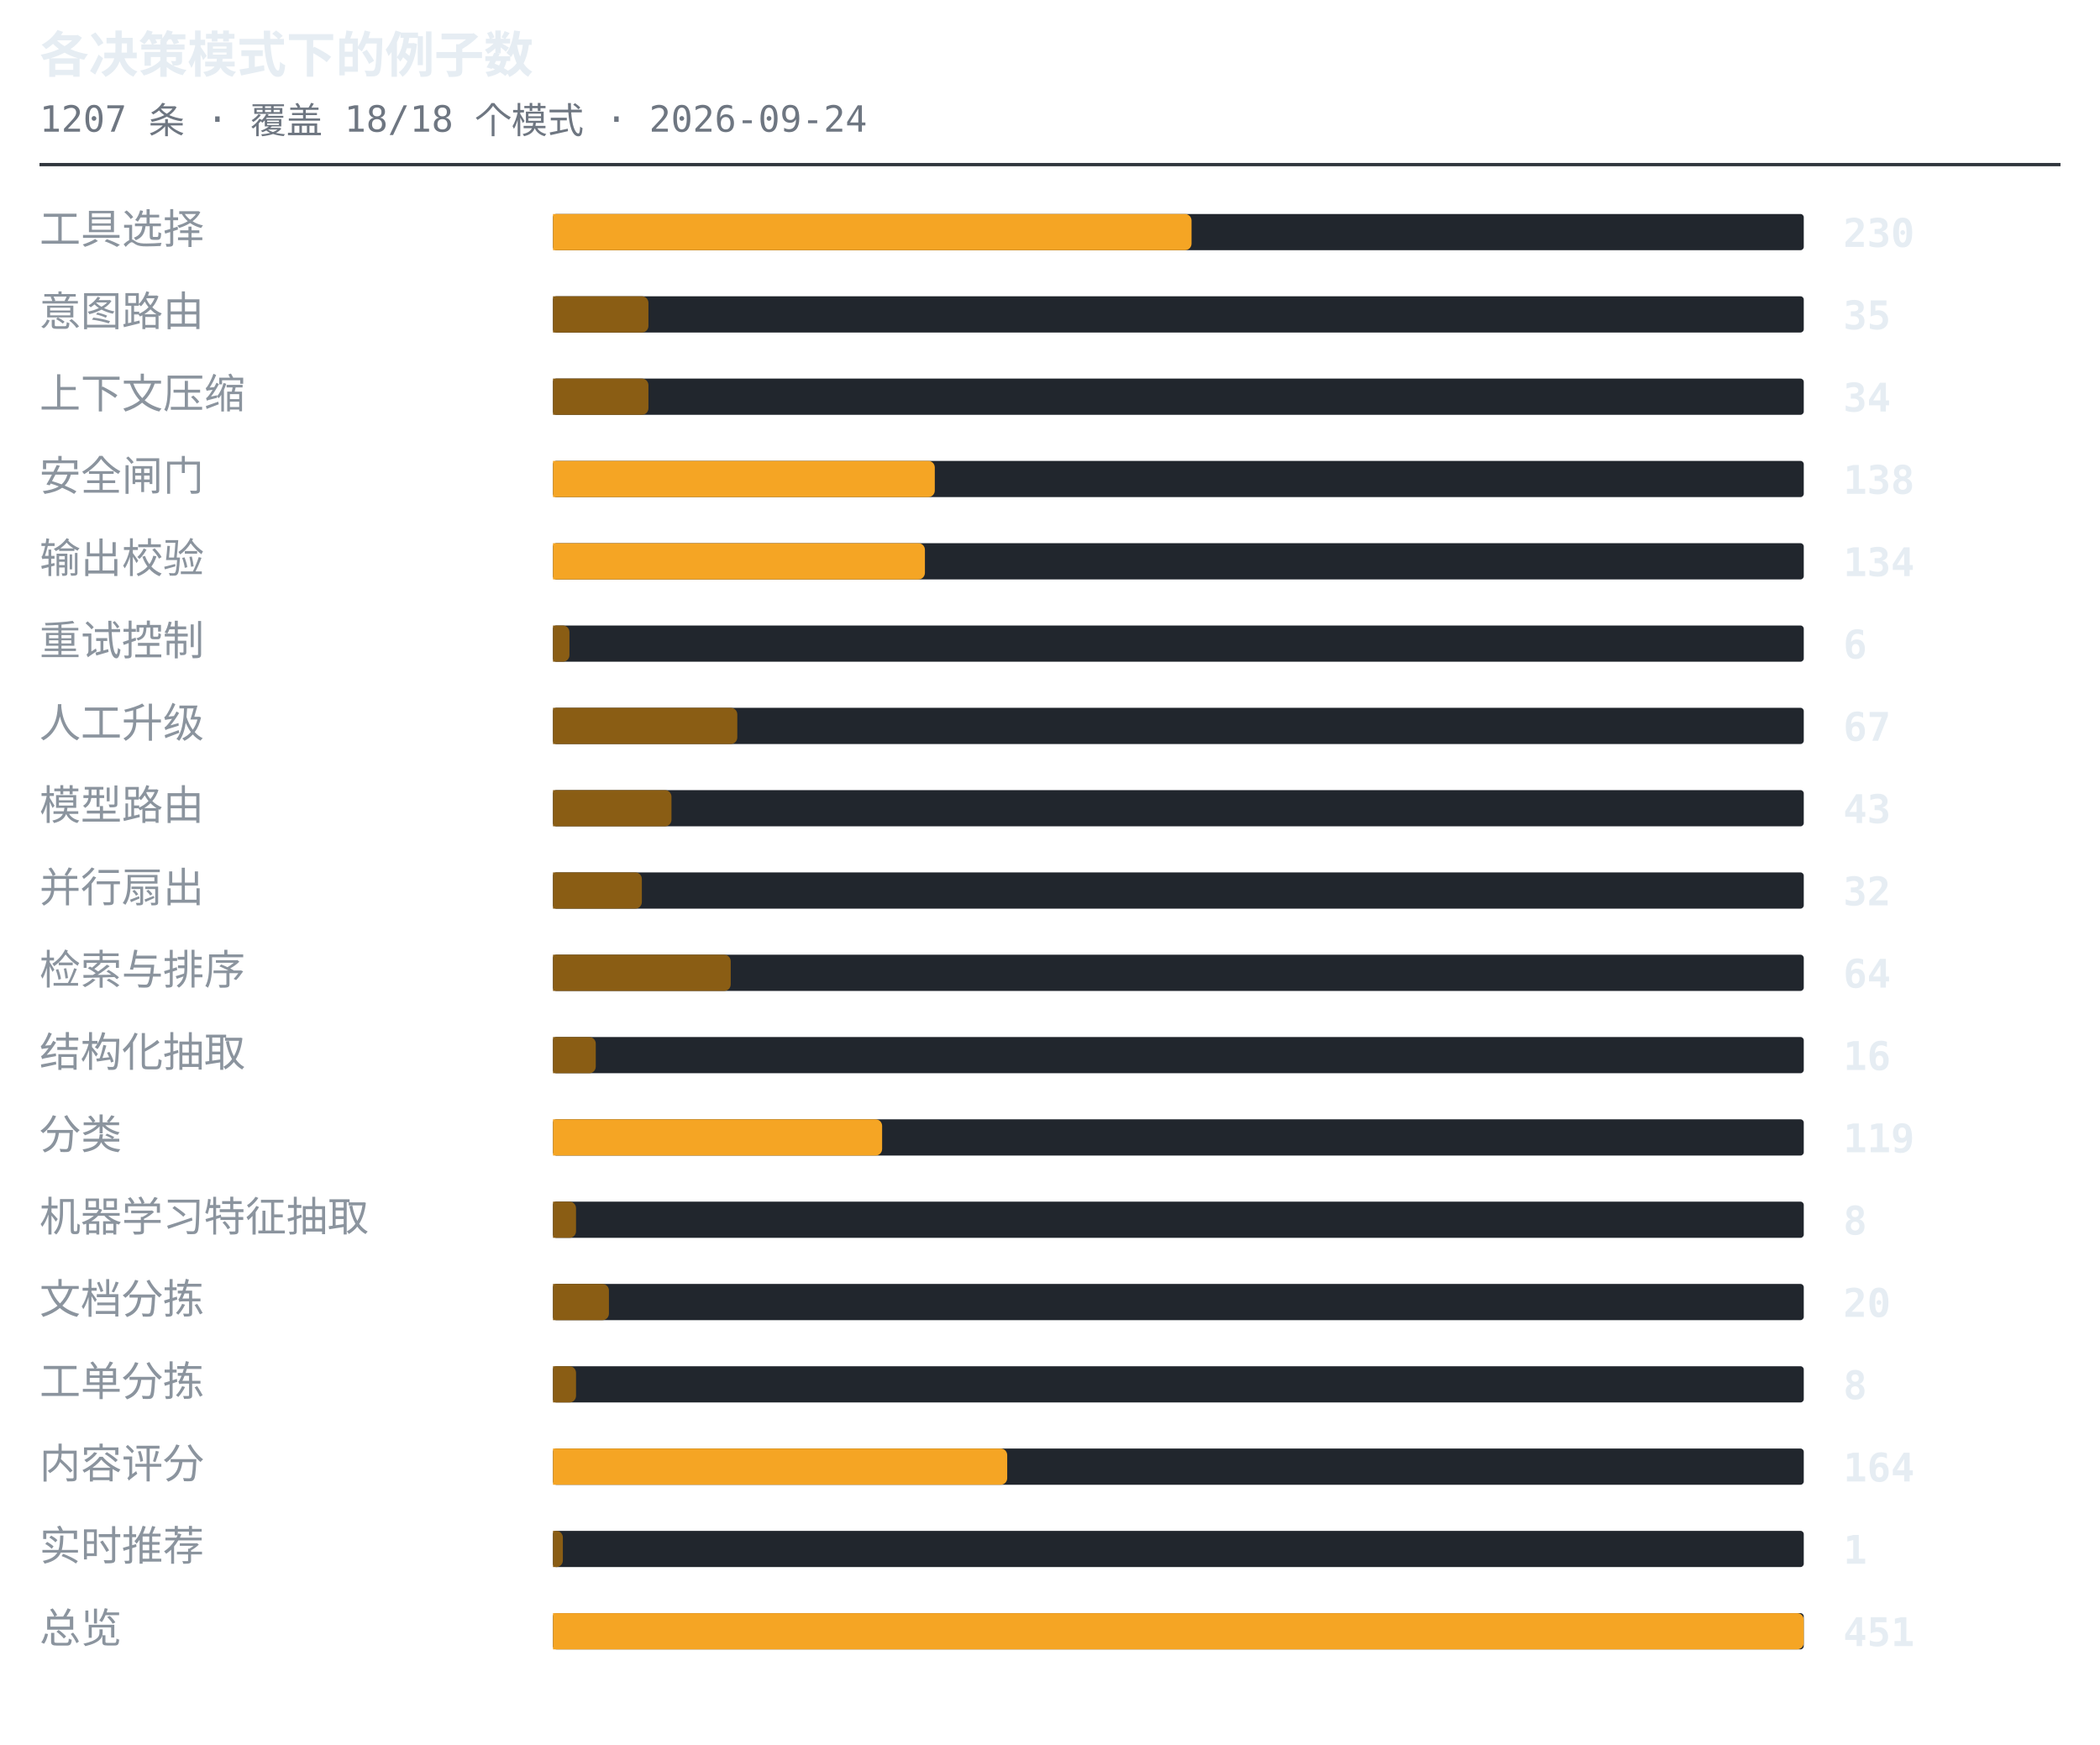
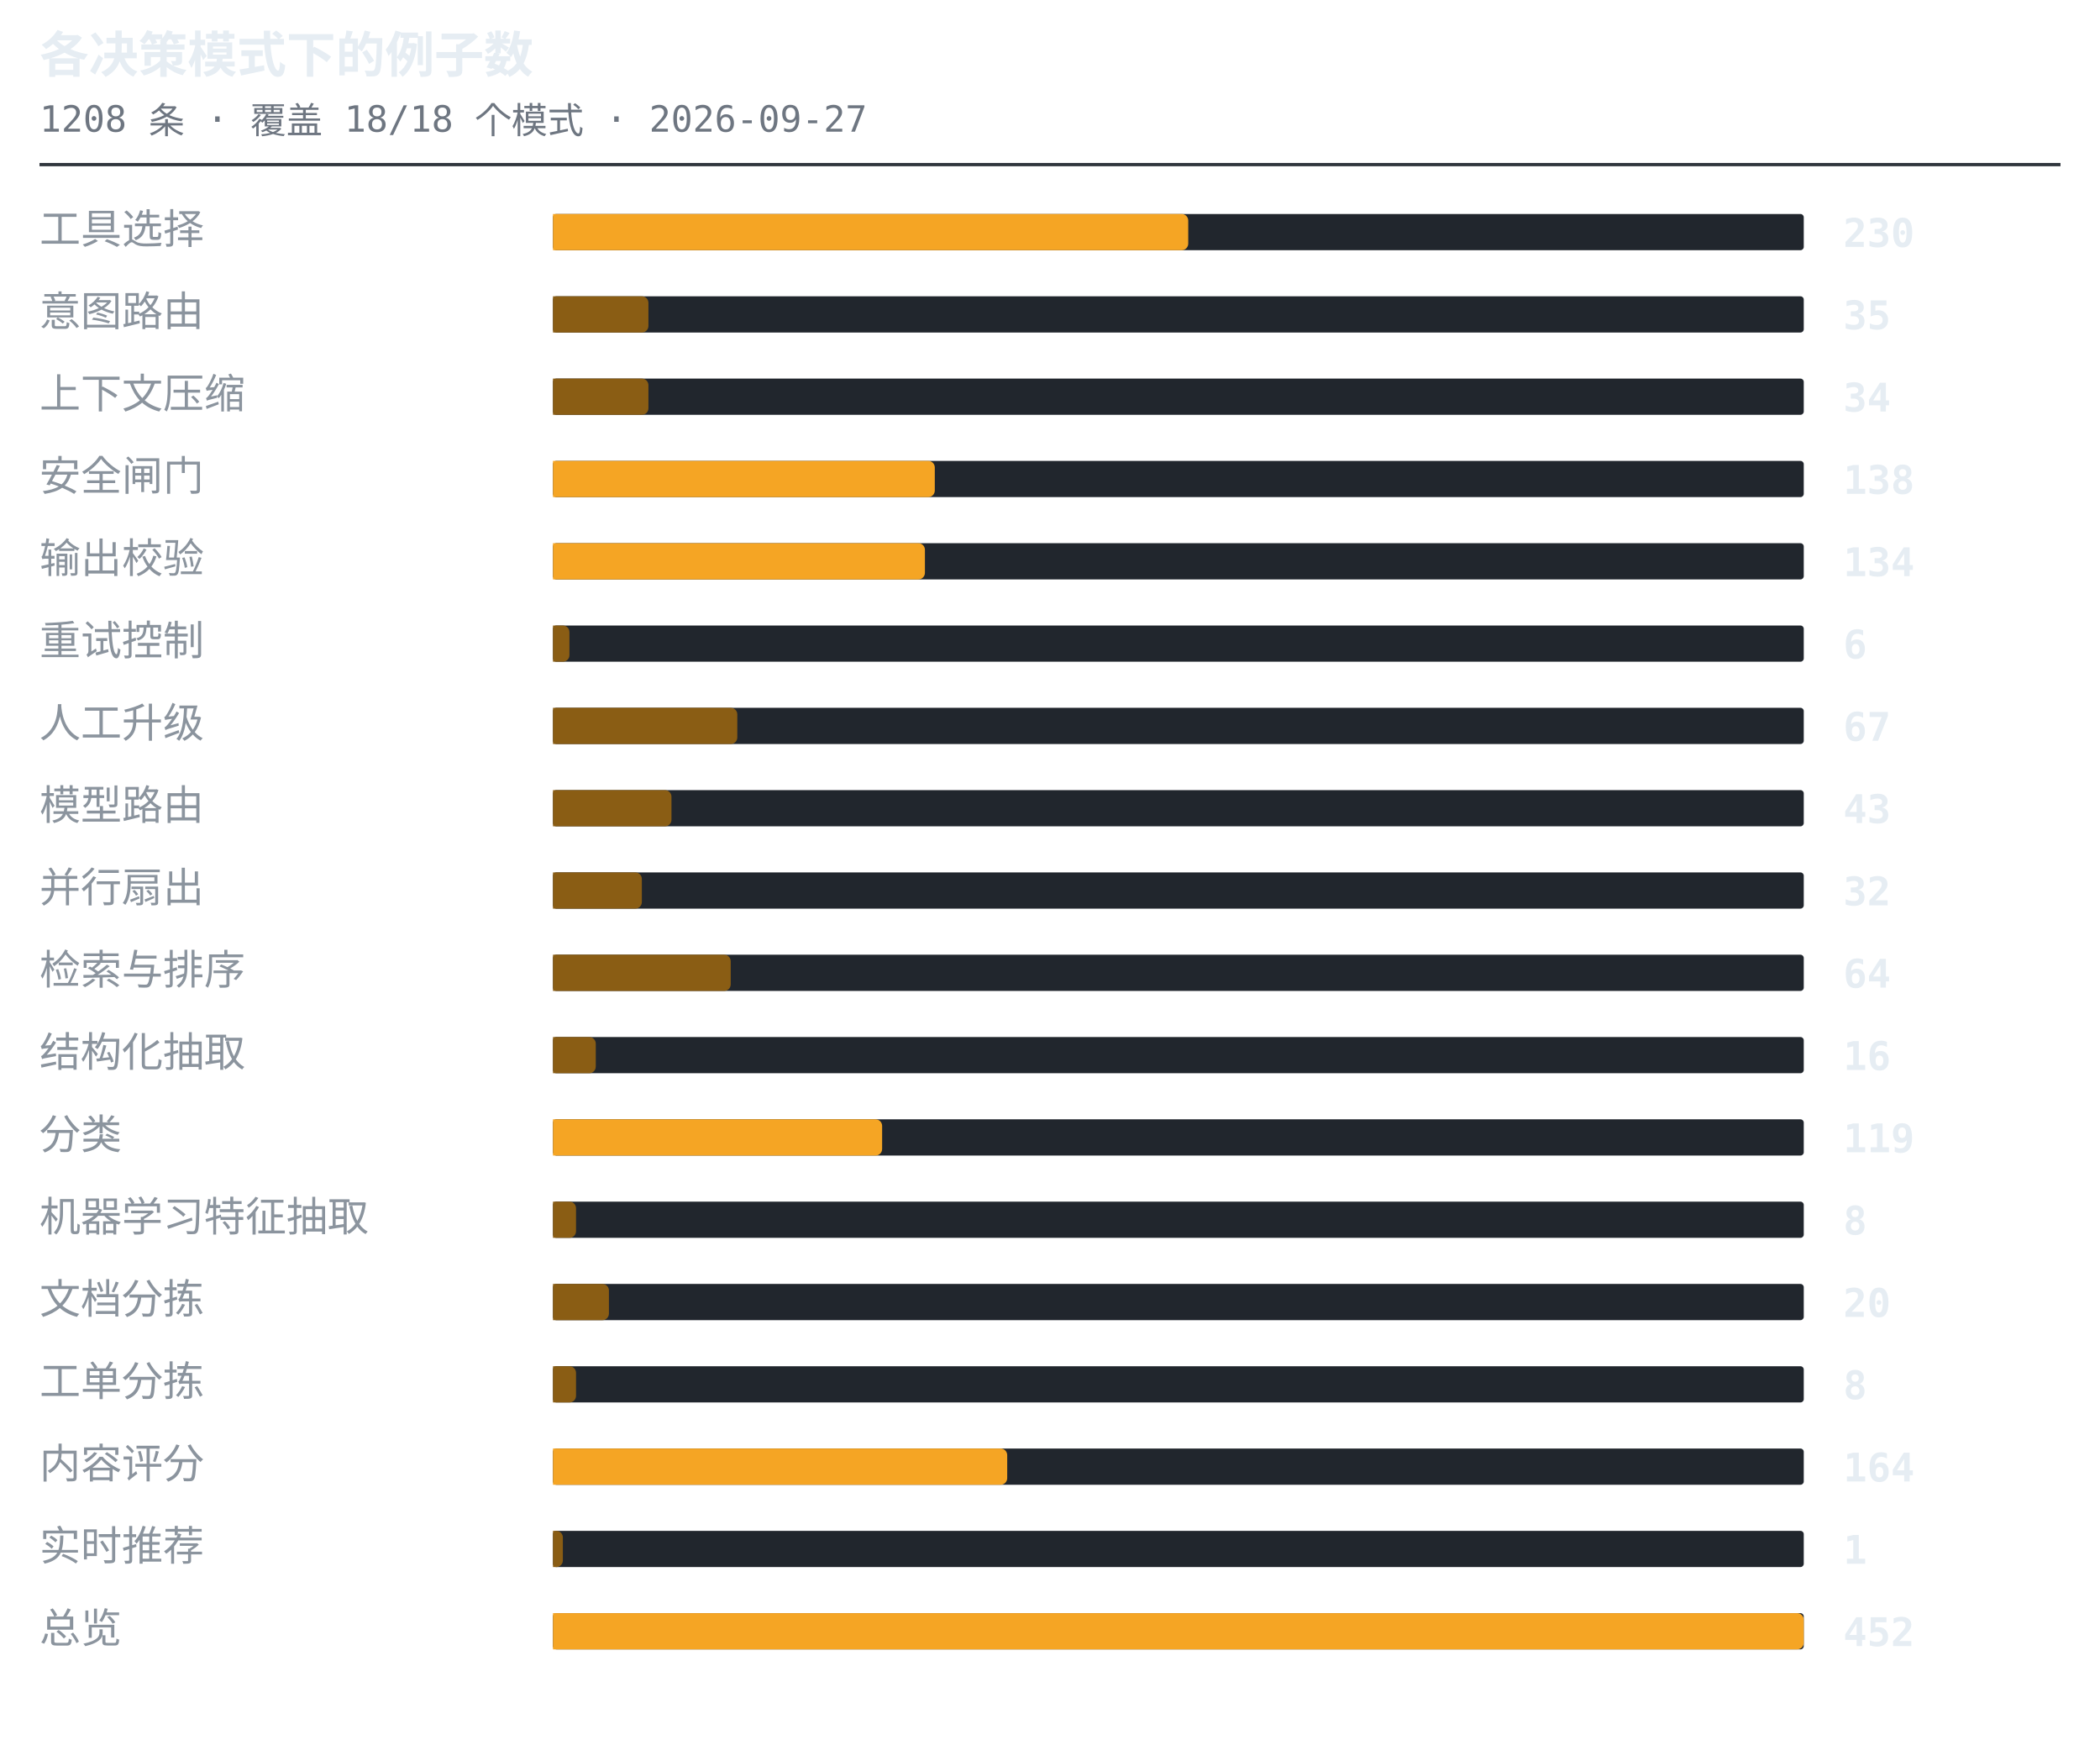
<svg xmlns="http://www.w3.org/2000/svg" width="638" height="530" viewBox="0 0 638 530" role="img" aria-label="各决策模式下的例子数">
  <style>.t{font:600 15px ui-monospace,SFMono-Regular,'SF Mono',Menlo,Consolas,monospace;fill:#e6edf3}.s{font:11px ui-monospace,SFMono-Regular,'SF Mono',Menlo,Consolas,monospace;fill:#6e7681}.l{font:12.5px -apple-system,BlinkMacSystemFont,'Segoe UI',Helvetica,Arial,sans-serif;fill:#8b949e}.n{font:600 12px ui-monospace,SFMono-Regular,'SF Mono',Menlo,Consolas,monospace;fill:#e6edf3}.g{font:italic 11px -apple-system,BlinkMacSystemFont,'Segoe UI',Helvetica,Arial,sans-serif;fill:#6e7681}</style>
  <text x="12" y="22" class="t">各决策模式下的例子数</text>
-   <text x="12" y="40" class="s">1207 条 · 覆盖 18/18 个模式 · 2026-09-24</text>
+   <text x="12" y="40" class="s">1208 条 · 覆盖 18/18 个模式 · 2026-09-27</text>
  <line x1="12" y1="50" x2="626" y2="50" stroke="#30363d" stroke-width="1" />
  <text x="12" y="74" class="l">工具选择</text>
  <rect x="168" y="65" width="380" height="11" rx="1" fill="#21262d" />
-   <path d="M168 65h192a2 2 0 0 1 2 2v7a2 2 0 0 1-2 2h-192z" fill="#f5a524" />
+   <path d="M168 65h191a2 2 0 0 1 2 2v7a2 2 0 0 1-2 2h-191z" fill="#f5a524" />
  <text x="560" y="75" class="n">230</text>
  <text x="12" y="99" class="l">意图路由</text>
  <rect x="168" y="90" width="380" height="11" rx="1" fill="#21262d" />
  <path d="M168 90h27a2 2 0 0 1 2 2v7a2 2 0 0 1-2 2h-27z" fill="#8a5d14" />
  <text x="560" y="100" class="n">35</text>
  <text x="12" y="124" class="l">上下文压缩</text>
  <rect x="168" y="115" width="380" height="11" rx="1" fill="#21262d" />
  <path d="M168 115h27a2 2 0 0 1 2 2v7a2 2 0 0 1-2 2h-27z" fill="#8a5d14" />
  <text x="560" y="125" class="n">34</text>
  <text x="12" y="149" class="l">安全闸门</text>
  <rect x="168" y="140" width="380" height="11" rx="1" fill="#21262d" />
  <path d="M168 140h114a2 2 0 0 1 2 2v7a2 2 0 0 1-2 2h-114z" fill="#f5a524" />
  <text x="560" y="150" class="n">138</text>
  <text x="12" y="174" class="l">输出校验</text>
  <rect x="168" y="165" width="380" height="11" rx="1" fill="#21262d" />
  <path d="M168 165h111a2 2 0 0 1 2 2v7a2 2 0 0 1-2 2h-111z" fill="#f5a524" />
  <text x="560" y="175" class="n">134</text>
  <text x="12" y="199" class="l">重试控制</text>
  <rect x="168" y="190" width="380" height="11" rx="1" fill="#21262d" />
  <path d="M168 190h3a2 2 0 0 1 2 2v7a2 2 0 0 1-2 2h-3z" fill="#8a5d14" />
  <text x="560" y="200" class="n">6</text>
  <text x="12" y="224" class="l">人工升级</text>
  <rect x="168" y="215" width="380" height="11" rx="1" fill="#21262d" />
  <path d="M168 215h54a2 2 0 0 1 2 2v7a2 2 0 0 1-2 2h-54z" fill="#8a5d14" />
  <text x="560" y="225" class="n">67</text>
  <text x="12" y="249" class="l">模型路由</text>
  <rect x="168" y="240" width="380" height="11" rx="1" fill="#21262d" />
  <path d="M168 240h34a2 2 0 0 1 2 2v7a2 2 0 0 1-2 2h-34z" fill="#8a5d14" />
  <text x="560" y="250" class="n">43</text>
  <text x="12" y="274" class="l">并行扇出</text>
  <rect x="168" y="265" width="380" height="11" rx="1" fill="#21262d" />
  <path d="M168 265h25a2 2 0 0 1 2 2v7a2 2 0 0 1-2 2h-25z" fill="#8a5d14" />
  <text x="560" y="275" class="n">32</text>
  <text x="12" y="299" class="l">检索与排序</text>
  <rect x="168" y="290" width="380" height="11" rx="1" fill="#21262d" />
  <path d="M168 290h52a2 2 0 0 1 2 2v7a2 2 0 0 1-2 2h-52z" fill="#8a5d14" />
  <text x="560" y="300" class="n">64</text>
  <text x="12" y="324" class="l">结构化抽取</text>
  <rect x="168" y="315" width="380" height="11" rx="1" fill="#21262d" />
  <path d="M168 315h11a2 2 0 0 1 2 2v7a2 2 0 0 1-2 2h-11z" fill="#8a5d14" />
  <text x="560" y="325" class="n">16</text>
  <text x="12" y="349" class="l">分类</text>
  <rect x="168" y="340" width="380" height="11" rx="1" fill="#21262d" />
  <path d="M168 340h98a2 2 0 0 1 2 2v7a2 2 0 0 1-2 2h-98z" fill="#f5a524" />
  <text x="560" y="350" class="n">119</text>
  <text x="12" y="374" class="l">机器学习特征抽取</text>
  <rect x="168" y="365" width="380" height="11" rx="1" fill="#21262d" />
  <path d="M168 365h5a2 2 0 0 1 2 2v7a2 2 0 0 1-2 2h-5z" fill="#8a5d14" />
  <text x="560" y="375" class="n">8</text>
  <text x="12" y="399" class="l">文档分拣</text>
  <rect x="168" y="390" width="380" height="11" rx="1" fill="#21262d" />
  <path d="M168 390h15a2 2 0 0 1 2 2v7a2 2 0 0 1-2 2h-15z" fill="#8a5d14" />
  <text x="560" y="400" class="n">20</text>
  <text x="12" y="424" class="l">工单分拣</text>
  <rect x="168" y="415" width="380" height="11" rx="1" fill="#21262d" />
  <path d="M168 415h5a2 2 0 0 1 2 2v7a2 2 0 0 1-2 2h-5z" fill="#8a5d14" />
  <text x="560" y="425" class="n">8</text>
  <text x="12" y="449" class="l">内容评分</text>
  <rect x="168" y="440" width="380" height="11" rx="1" fill="#21262d" />
  <path d="M168 440h136a2 2 0 0 1 2 2v7a2 2 0 0 1-2 2h-136z" fill="#f5a524" />
  <text x="560" y="450" class="n">164</text>
  <text x="12" y="474" class="l">实时推荐</text>
  <rect x="168" y="465" width="380" height="11" rx="1" fill="#21262d" />
  <path d="M168 465h1a2 2 0 0 1 2 2v7a2 2 0 0 1-2 2h-1z" fill="#8a5d14" />
  <text x="560" y="475" class="n">1</text>
  <text x="12" y="499" class="l">总览</text>
  <rect x="168" y="490" width="380" height="11" rx="1" fill="#21262d" />
  <path d="M168 490h378a2 2 0 0 1 2 2v7a2 2 0 0 1-2 2h-378z" fill="#f5a524" />
-   <text x="560" y="500" class="n">451</text>
+   <text x="560" y="500" class="n">452</text>
</svg>
